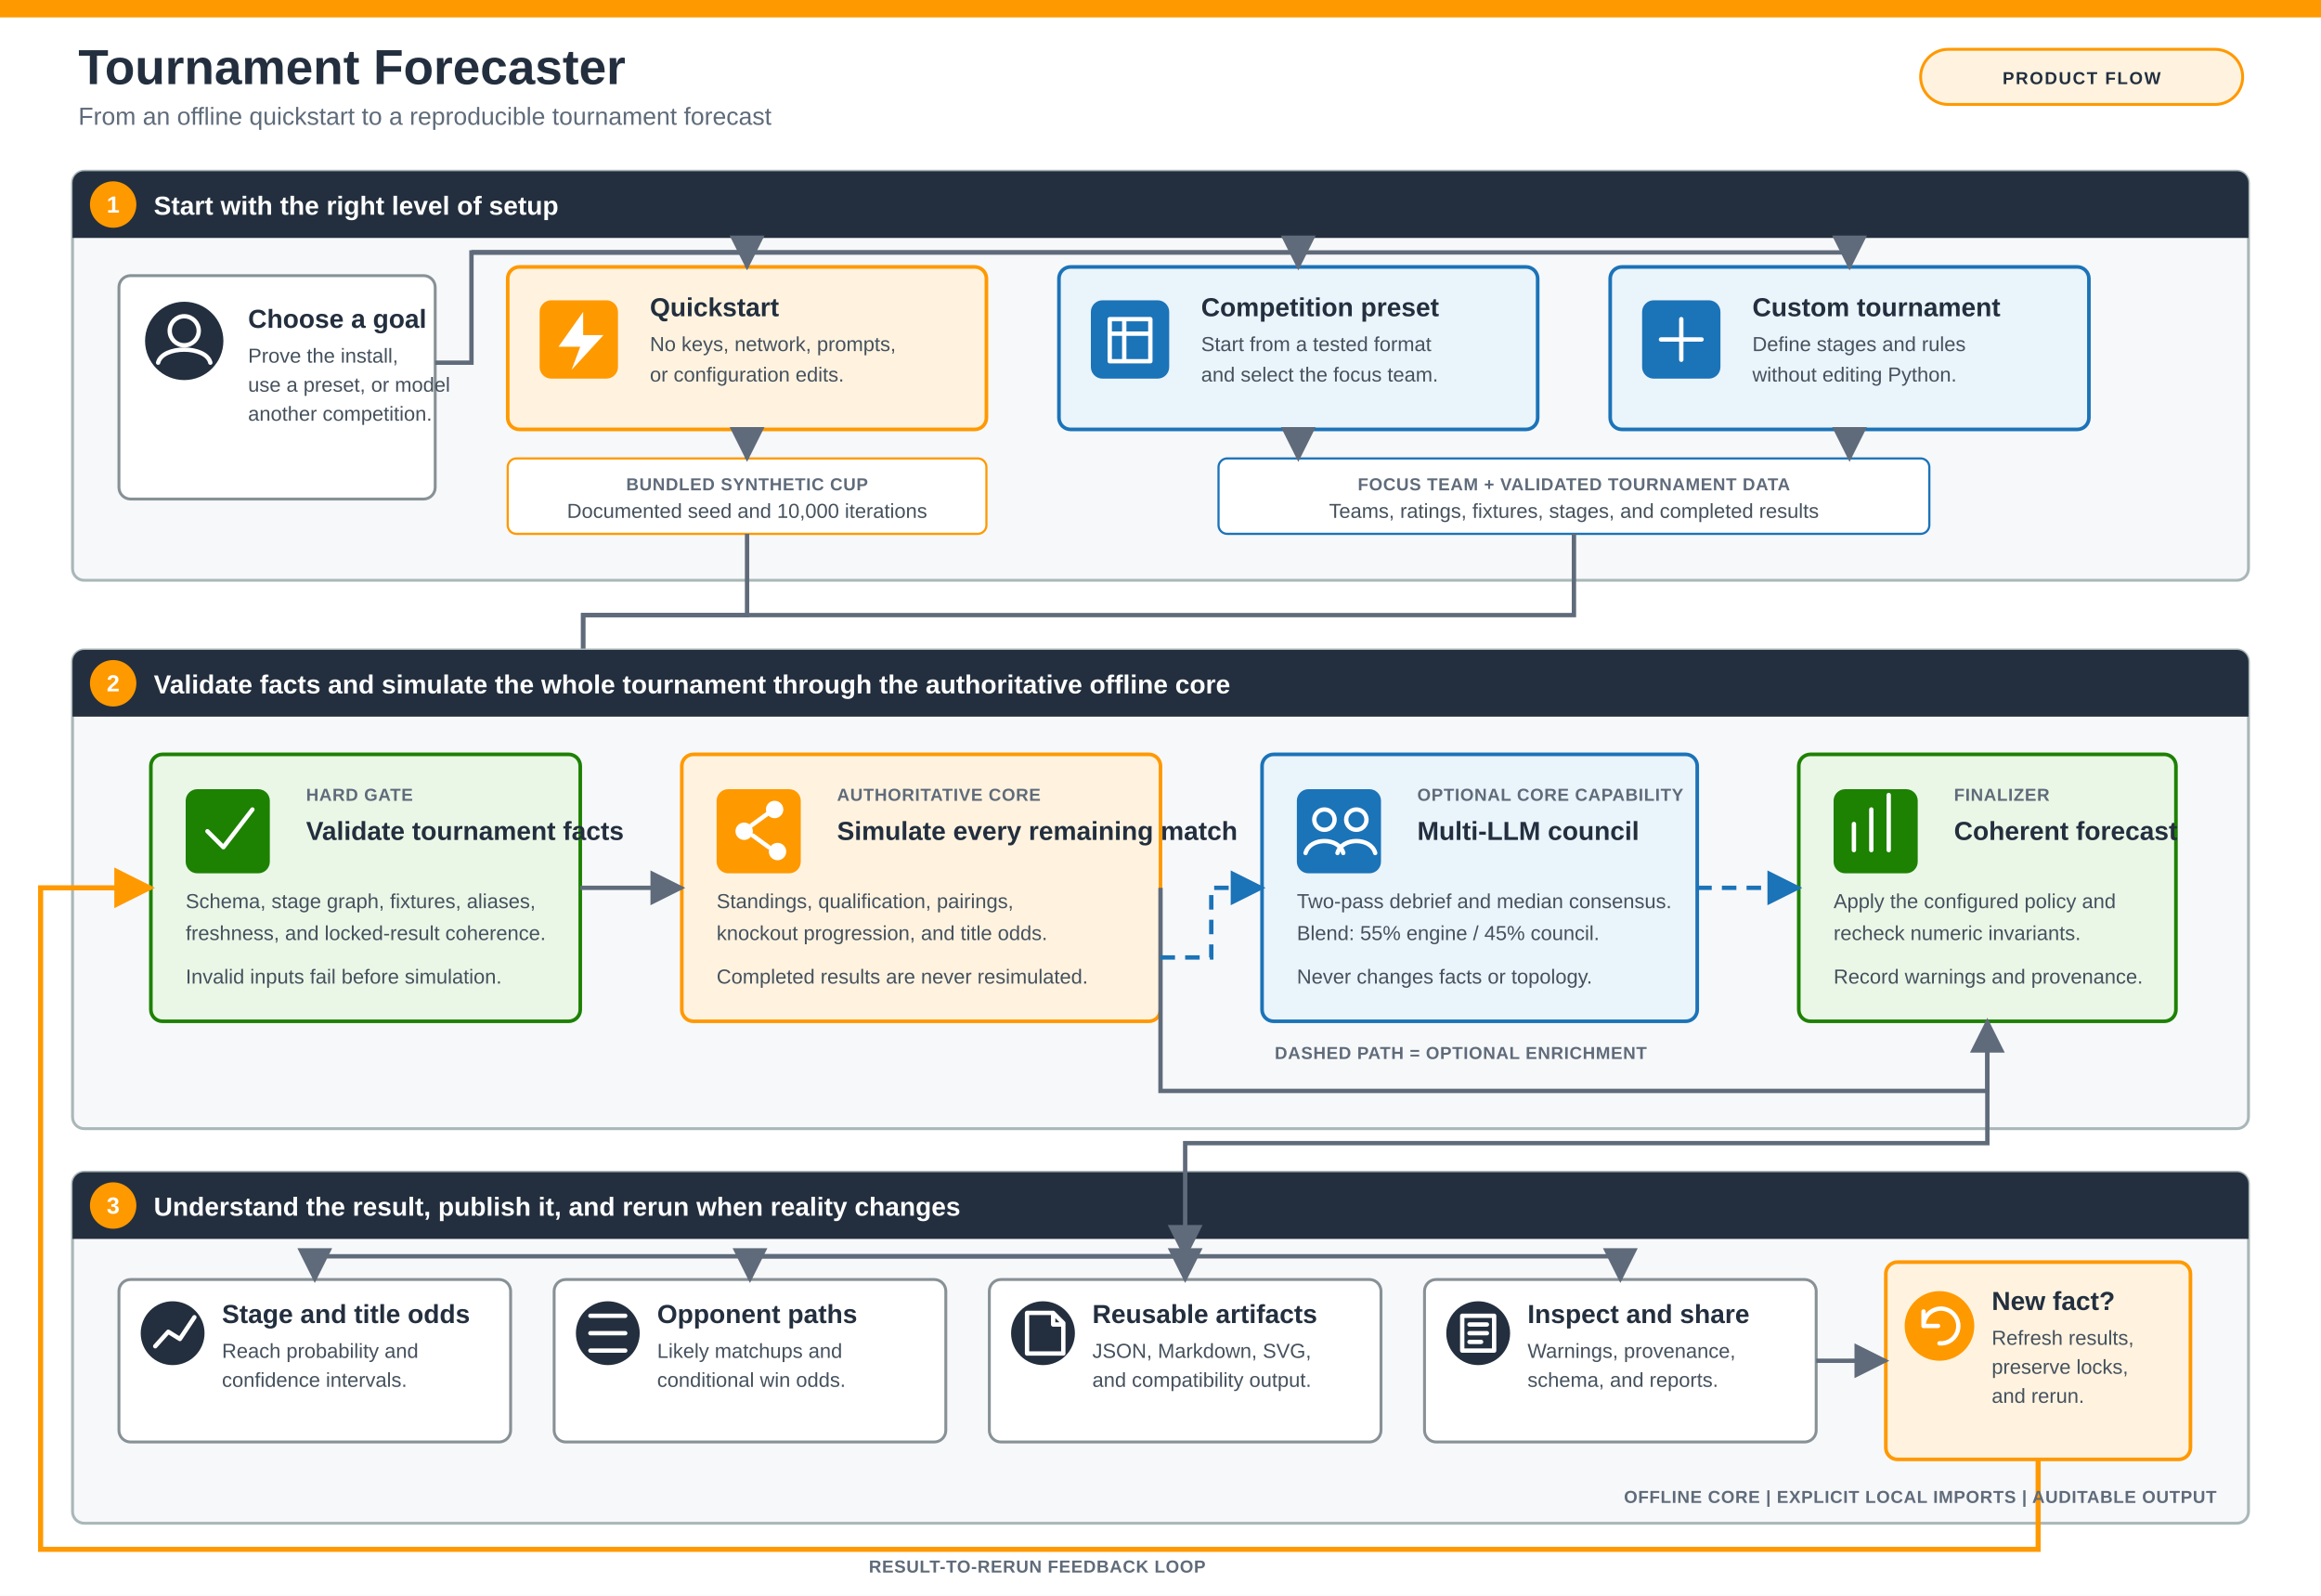
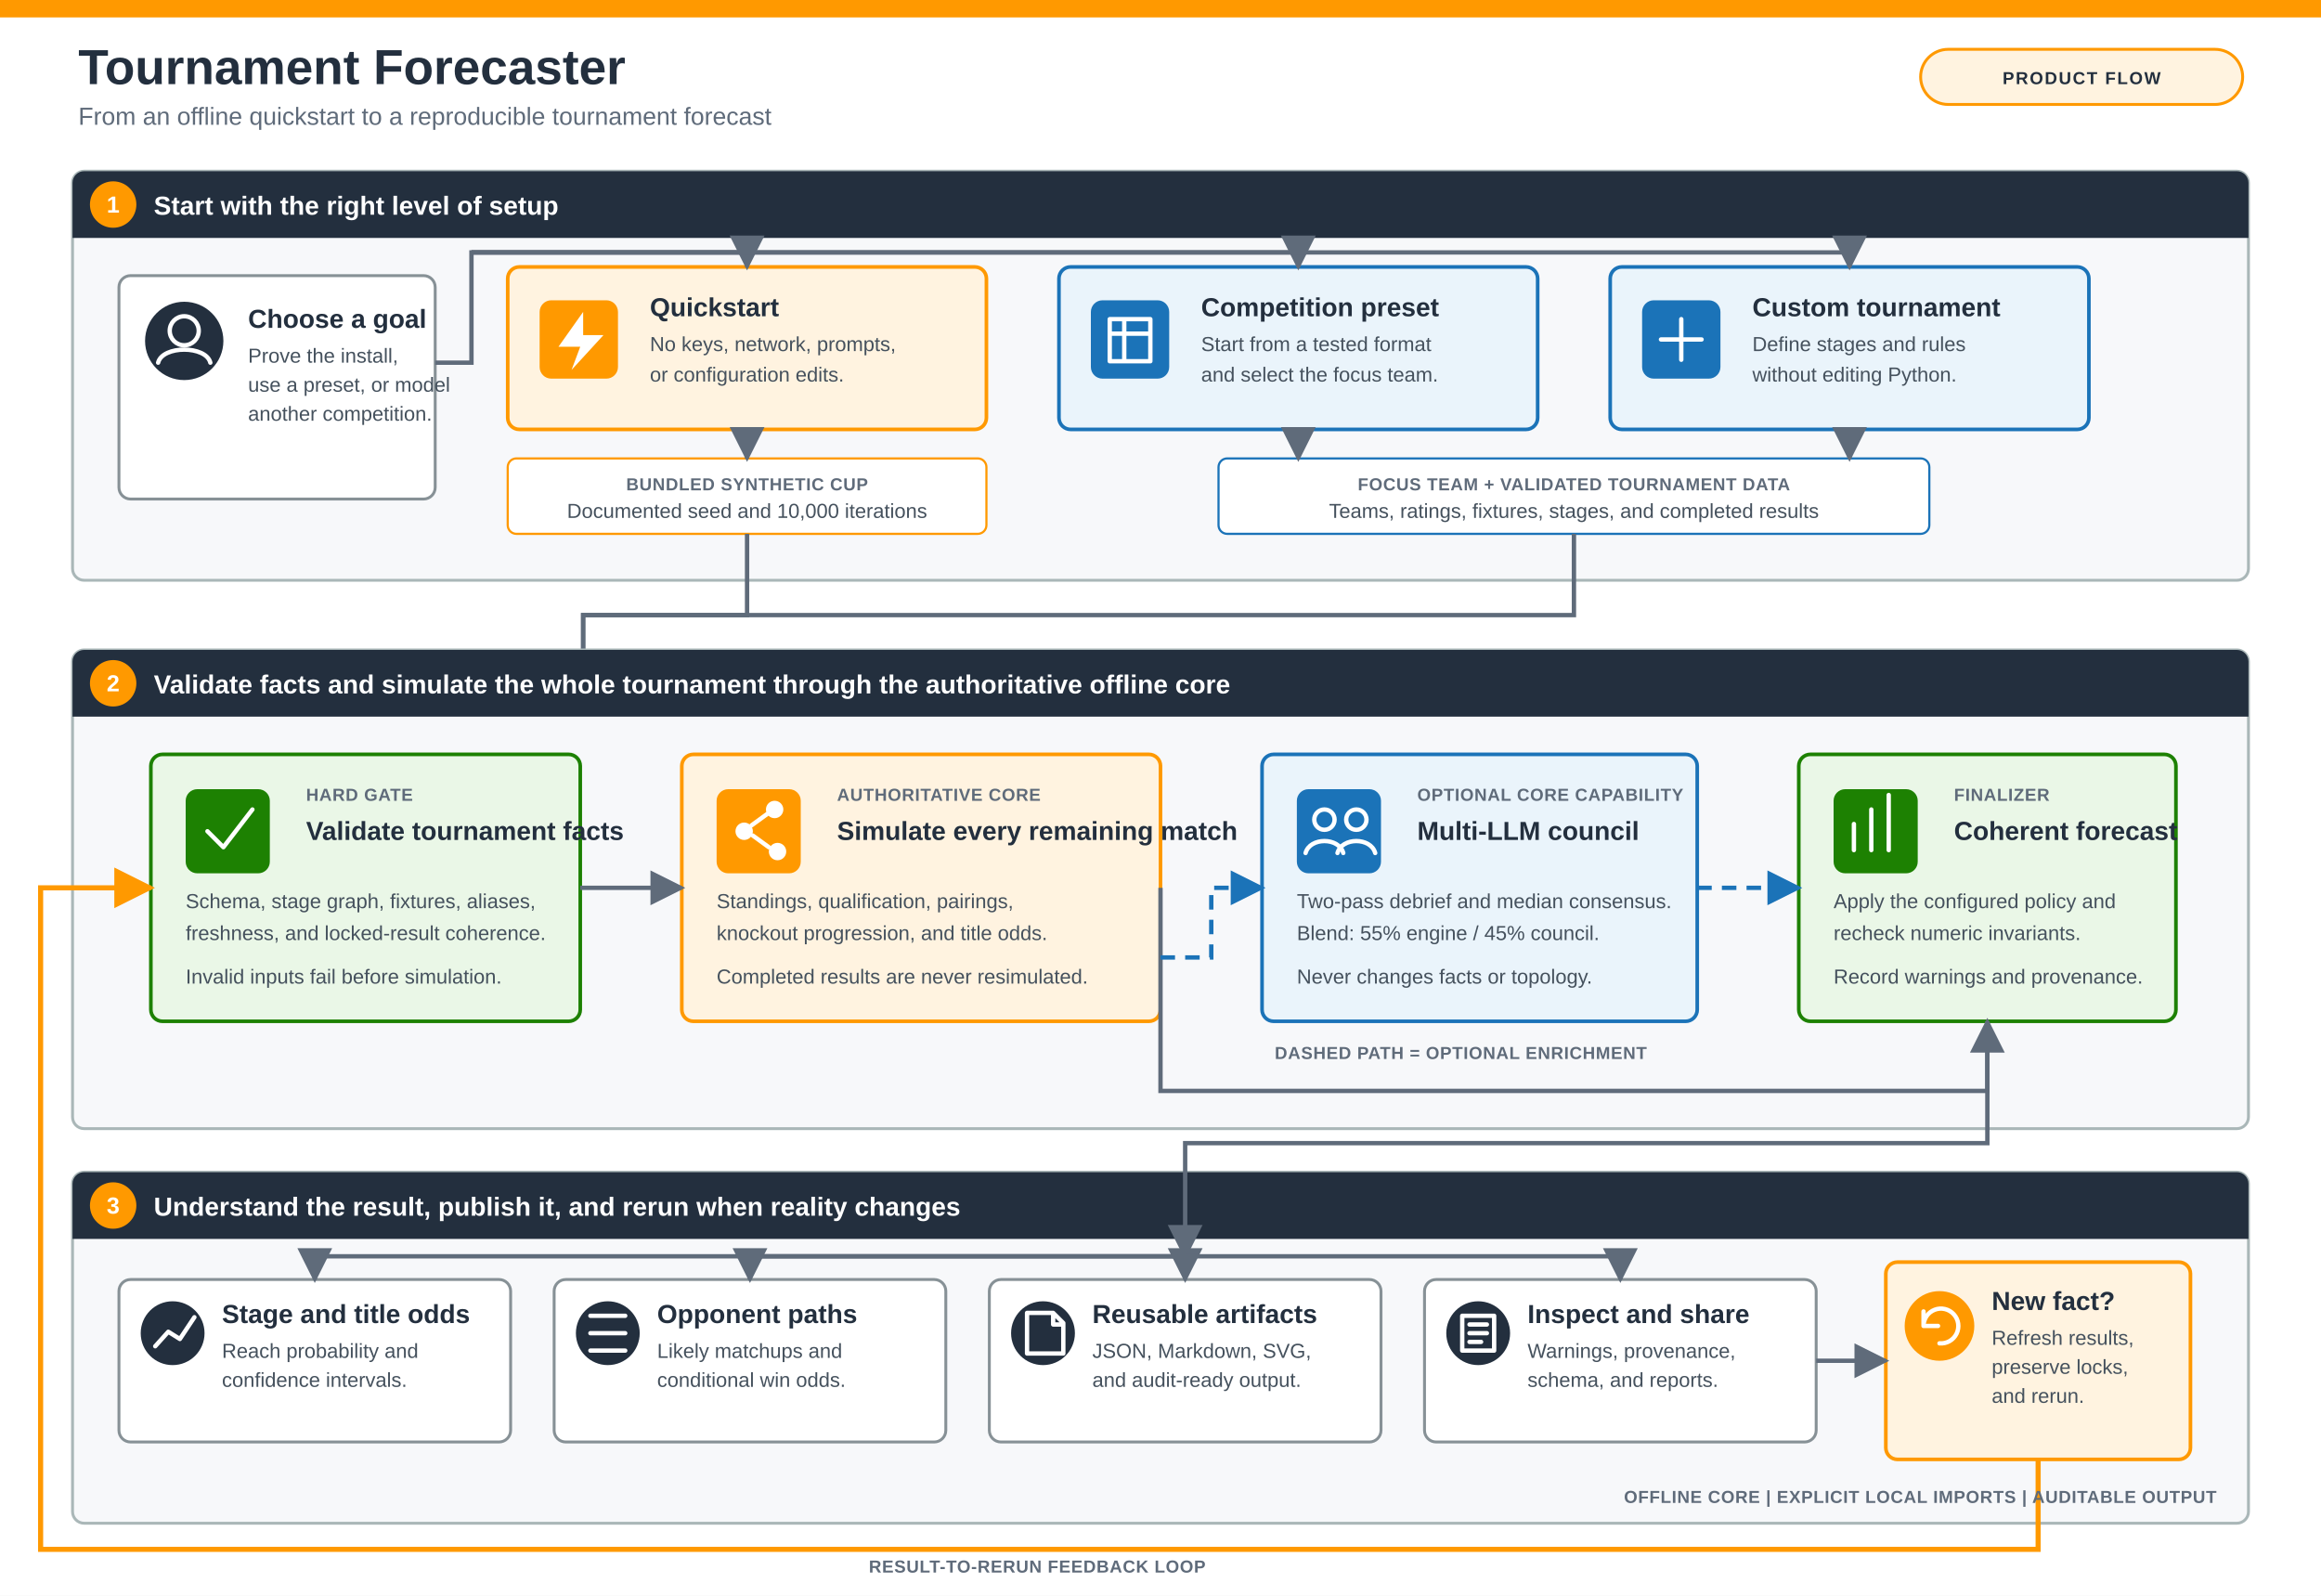
<svg xmlns="http://www.w3.org/2000/svg" width="1600" height="1100" viewBox="0 0 1600 1100" role="img" aria-labelledby="title desc">
  <defs>
    <style>
      .canvas { fill: #ffffff; }
      .zone { fill: #f7f8fa; stroke: #aab7b8; stroke-width: 2; }
      .zone-head { fill: #232f3e; }
      .card { fill: #ffffff; stroke: #879196; stroke-width: 2; }
      .card-orange { fill: #fff3e0; stroke: #ff9900; stroke-width: 2.5; }
      .card-blue { fill: #eaf4fb; stroke: #1b73b8; stroke-width: 2.5; }
      .card-green { fill: #eaf7e7; stroke: #1d8102; stroke-width: 2.5; }
      .icon-bg { fill: #232f3e; }
      .icon-orange { fill: #ff9900; }
      .icon-blue { fill: #1b73b8; }
      .icon-green { fill: #1d8102; }
      .title { font: 700 34px Arial, Helvetica, sans-serif; fill: #232f3e; }
      .subtitle { font: 400 17px Arial, Helvetica, sans-serif; fill: #5f6b7a; }
      .zone-title { font: 700 18px Arial, Helvetica, sans-serif; fill: #ffffff; }
      .card-title { font: 700 18px Arial, Helvetica, sans-serif; fill: #232f3e; }
      .body { font: 400 14px Arial, Helvetica, sans-serif; fill: #45515d; }
      .small { font: 600 12px Arial, Helvetica, sans-serif; fill: #5f6b7a; letter-spacing: .4px; }
      .badge { font: 700 12px Arial, Helvetica, sans-serif; fill: #232f3e; letter-spacing: 1px; }
      .step-text { font: 700 16px Arial, Helvetica, sans-serif; fill: #ffffff; text-anchor: middle; dominant-baseline: central; }
      .flow { fill: none; stroke: #5f6b7a; stroke-width: 3; marker-end: url(#arrow); }
      .flow-optional { fill: none; stroke: #1b73b8; stroke-width: 3; stroke-dasharray: 10 7; marker-end: url(#arrow-blue); }
      .flow-loop { fill: none; stroke: #ff9900; stroke-width: 3.5; marker-end: url(#arrow-orange); }
      .icon-line { fill: none; stroke: #ffffff; stroke-width: 3; stroke-linecap: round; stroke-linejoin: round; }
    </style>
    <marker id="arrow" viewBox="0 0 10 10" refX="9" refY="5" markerWidth="8" markerHeight="8" orient="auto-start-reverse">
      <path d="M 0 0 L 10 5 L 0 10 z" fill="#5f6b7a" />
    </marker>
    <marker id="arrow-blue" viewBox="0 0 10 10" refX="9" refY="5" markerWidth="8" markerHeight="8" orient="auto-start-reverse">
      <path d="M 0 0 L 10 5 L 0 10 z" fill="#1b73b8" />
    </marker>
    <marker id="arrow-orange" viewBox="0 0 10 10" refX="9" refY="5" markerWidth="8" markerHeight="8" orient="auto-start-reverse">
      <path d="M 0 0 L 10 5 L 0 10 z" fill="#ff9900" />
    </marker>
  </defs>
  <rect class="canvas" x="0" y="0" width="1600" height="1100" />
  <rect x="0" y="0" width="1600" height="12" fill="#ff9900" />
  <text class="title" x="54" y="58">Tournament Forecaster</text>
  <text class="subtitle" x="54" y="86">From an offline quickstart to a reproducible tournament forecast</text>
  <rect x="1324" y="34" width="222" height="38" rx="19" fill="#fff3e0" stroke="#ff9900" stroke-width="2" />
  <text class="badge" x="1435" y="58" text-anchor="middle">PRODUCT FLOW</text>
  <rect class="zone" x="50" y="118" width="1500" height="282" rx="8" />
  <path class="zone-head" d="M58 118 H1542 A8 8 0 0 1 1550 126 V164 H50 V126 A8 8 0 0 1 58 118 Z" />
  <circle cx="78" cy="141" r="16" fill="#ff9900" />
  <text class="step-text" x="78" y="141">1</text>
  <text class="zone-title" x="106" y="148">Start with the right level of setup</text>
  <rect class="card" x="82" y="190" width="218" height="154" rx="8" />
  <circle class="icon-bg" cx="127" cy="235" r="27" />
  <circle class="icon-line" cx="127" cy="228" r="10" />
  <path class="icon-line" d="M109 250 C112 238 142 238 145 250" />
  <text class="card-title" x="171" y="226">Choose a goal</text>
  <text class="body" x="171" y="250">Prove the install,</text>
  <text class="body" x="171" y="270">use a preset, or model</text>
  <text class="body" x="171" y="290">another competition.</text>
  <rect class="card-orange" x="350" y="184" width="330" height="112" rx="8" />
  <rect class="icon-orange" x="372" y="207" width="54" height="54" rx="8" />
  <path d="M402 215 L385 239 H400 L394 255 L416 231 H402 Z" fill="#ffffff" />
  <text class="card-title" x="448" y="218">Quickstart</text>
  <text class="body" x="448" y="242">No keys, network, prompts,</text>
  <text class="body" x="448" y="263">or configuration edits.</text>
  <rect x="350" y="316" width="330" height="52" rx="6" fill="#ffffff" stroke="#ff9900" stroke-width="1.5" />
  <text class="small" x="515" y="338" text-anchor="middle">BUNDLED SYNTHETIC CUP</text>
  <text class="body" x="515" y="357" text-anchor="middle">Documented seed and 10,000 iterations</text>
  <rect class="card-blue" x="730" y="184" width="330" height="112" rx="8" />
  <rect class="icon-blue" x="752" y="207" width="54" height="54" rx="8" />
  <path class="icon-line" d="M765 220 H793 V249 H765 Z M765 230 H793 M775 220 V249" />
  <text class="card-title" x="828" y="218">Competition preset</text>
  <text class="body" x="828" y="242">Start from a tested format</text>
  <text class="body" x="828" y="263">and select the focus team.</text>
  <rect class="card-blue" x="1110" y="184" width="330" height="112" rx="8" />
  <rect class="icon-blue" x="1132" y="207" width="54" height="54" rx="8" />
  <path class="icon-line" d="M1145 234 H1173 M1159 220 V248" />
  <text class="card-title" x="1208" y="218">Custom tournament</text>
  <text class="body" x="1208" y="242">Define stages and rules</text>
  <text class="body" x="1208" y="263">without editing Python.</text>
  <rect x="840" y="316" width="490" height="52" rx="6" fill="#ffffff" stroke="#1b73b8" stroke-width="1.5" />
  <text class="small" x="1085" y="338" text-anchor="middle">FOCUS TEAM + VALIDATED TOURNAMENT DATA</text>
  <text class="body" x="1085" y="357" text-anchor="middle">Teams, ratings, fixtures, stages, and completed results</text>
  <path class="flow" d="M300 250 H325 V174 H515 V184" />
  <path class="flow" d="M325 174 H895 V184" />
  <path class="flow" d="M325 174 H1275 V184" />
  <path class="flow" d="M515 296 V316" />
  <path class="flow" d="M895 296 V316" />
  <path class="flow" d="M1275 296 V316" />
  <path class="flow" d="M515 368 V424 H402 V478" />
  <path class="flow" d="M1085 368 V424 H402 V478" />
  <rect class="zone" x="50" y="448" width="1500" height="330" rx="8" />
  <path class="zone-head" d="M58 448 H1542 A8 8 0 0 1 1550 456 V494 H50 V456 A8 8 0 0 1 58 448 Z" />
  <circle cx="78" cy="471" r="16" fill="#ff9900" />
  <text class="step-text" x="78" y="471">2</text>
  <text class="zone-title" x="106" y="478">Validate facts and simulate the whole tournament through the authoritative offline core</text>
  <rect class="card-green" x="104" y="520" width="296" height="184" rx="8" />
  <rect class="icon-green" x="128" y="544" width="58" height="58" rx="8" />
  <path class="icon-line" d="M143 573 L154 584 L174 558" />
  <text class="small" x="211" y="552">HARD GATE</text>
  <text class="card-title" x="211" y="579">Validate tournament facts</text>
  <text class="body" x="128" y="626">Schema, stage graph, fixtures, aliases,</text>
  <text class="body" x="128" y="648">freshness, and locked-result coherence.</text>
  <text class="body" x="128" y="678">Invalid inputs fail before simulation.</text>
  <rect class="card-orange" x="470" y="520" width="330" height="184" rx="8" />
  <rect class="icon-orange" x="494" y="544" width="58" height="58" rx="8" />
  <circle cx="513" cy="573" r="6" fill="#ffffff" />
  <circle cx="534" cy="558" r="6" fill="#ffffff" />
  <circle cx="536" cy="587" r="6" fill="#ffffff" />
  <path class="icon-line" d="M518 569 L529 561 M519 576 L530 584" />
  <text class="small" x="577" y="552">AUTHORITATIVE CORE</text>
  <text class="card-title" x="577" y="579">Simulate every remaining match</text>
  <text class="body" x="494" y="626">Standings, qualification, pairings,</text>
  <text class="body" x="494" y="648">knockout progression, and title odds.</text>
  <text class="body" x="494" y="678">Completed results are never resimulated.</text>
  <rect class="card-blue" x="870" y="520" width="300" height="184" rx="8" />
  <rect class="icon-blue" x="894" y="544" width="58" height="58" rx="8" />
  <circle class="icon-line" cx="913" cy="565" r="7" />
  <circle class="icon-line" cx="935" cy="565" r="7" />
  <path class="icon-line" d="M900 588 C903 577 923 577 926 588 M922 588 C925 577 945 577 948 588" />
  <text class="small" x="977" y="552">OPTIONAL CORE CAPABILITY</text>
  <text class="card-title" x="977" y="579">Multi-LLM council</text>
  <text class="body" x="894" y="626">Two-pass debrief and median consensus.</text>
  <text class="body" x="894" y="648">Blend: 55% engine / 45% council.</text>
  <text class="body" x="894" y="678">Never changes facts or topology.</text>
  <rect class="card-green" x="1240" y="520" width="260" height="184" rx="8" />
  <rect class="icon-green" x="1264" y="544" width="58" height="58" rx="8" />
  <path class="icon-line" d="M1278 586 V568 M1290 586 V558 M1302 586 V548" />
  <text class="small" x="1347" y="552">FINALIZER</text>
  <text class="card-title" x="1347" y="579">Coherent forecast</text>
  <text class="body" x="1264" y="626">Apply the configured policy and</text>
  <text class="body" x="1264" y="648">recheck numeric invariants.</text>
  <text class="body" x="1264" y="678">Record warnings and provenance.</text>
  <path class="flow" d="M400 612 H470" />
  <path class="flow" d="M800 612 V752 H1370 V704" />
  <path class="flow-optional" d="M800 660 H835 V612 H870" />
  <path class="flow-optional" d="M1170 612 H1240" />
  <text class="small" x="1007" y="730" text-anchor="middle" fill="#1b73b8">DASHED PATH = OPTIONAL ENRICHMENT</text>
  <rect class="zone" x="50" y="808" width="1500" height="242" rx="8" />
  <path class="zone-head" d="M58 808 H1542 A8 8 0 0 1 1550 816 V854 H50 V816 A8 8 0 0 1 58 808 Z" />
  <circle cx="78" cy="831" r="16" fill="#ff9900" />
  <text class="step-text" x="78" y="831">3</text>
  <text class="zone-title" x="106" y="838">Understand the result, publish it, and rerun when reality changes</text>
  <rect class="card" x="82" y="882" width="270" height="112" rx="8" />
  <circle class="icon-bg" cx="119" cy="919" r="22" />
  <path class="icon-line" d="M107 928 L116 918 L124 923 L134 908" />
  <text class="card-title" x="153" y="912">Stage and title odds</text>
  <text class="body" x="153" y="936">Reach probability and</text>
  <text class="body" x="153" y="956">confidence intervals.</text>
  <rect class="card" x="382" y="882" width="270" height="112" rx="8" />
  <circle class="icon-bg" cx="419" cy="919" r="22" />
  <path class="icon-line" d="M407 907 H431 M407 919 H431 M407 931 H431" />
  <text class="card-title" x="453" y="912">Opponent paths</text>
  <text class="body" x="453" y="936">Likely matchups and</text>
  <text class="body" x="453" y="956">conditional win odds.</text>
  <rect class="card" x="682" y="882" width="270" height="112" rx="8" />
  <circle class="icon-bg" cx="719" cy="919" r="22" />
  <path class="icon-line" d="M708 905 H726 L733 912 V933 H708 Z M726 905 V913 H733" />
  <text class="card-title" x="753" y="912">Reusable artifacts</text>
  <text class="body" x="753" y="936">JSON, Markdown, SVG,</text>
-   <text class="body" x="753" y="956">and compatibility output.</text>
+   <text class="body" x="753" y="956">and audit-ready output.</text>
  <rect class="card" x="982" y="882" width="270" height="112" rx="8" />
  <circle class="icon-bg" cx="1019" cy="919" r="22" />
  <path class="icon-line" d="M1008 907 H1030 V931 H1008 Z M1013 913 H1025 M1013 919 H1025 M1013 925 H1021" />
  <text class="card-title" x="1053" y="912">Inspect and share</text>
  <text class="body" x="1053" y="936">Warnings, provenance,</text>
  <text class="body" x="1053" y="956">schema, and reports.</text>
  <rect class="card-orange" x="1300" y="870" width="210" height="136" rx="8" />
  <circle class="icon-orange" cx="1337" cy="914" r="24" />
  <path class="icon-line" d="M1326 914 A12 12 0 1 1 1337 926 M1326 914 L1326 904 M1326 914 L1336 914" />
  <text class="card-title" x="1373" y="903">New fact?</text>
  <text class="body" x="1373" y="927">Refresh results,</text>
  <text class="body" x="1373" y="947">preserve locks,</text>
  <text class="body" x="1373" y="967">and rerun.</text>
  <path class="flow" d="M1370 704 V788 H817 V866" />
  <circle cx="817" cy="866" r="5" fill="#232f3e" />
  <path class="flow" d="M817 866 H217 V882" />
  <path class="flow" d="M817 866 H517 V882" />
  <path class="flow" d="M817 866 V882" />
  <path class="flow" d="M817 866 H1117 V882" />
  <path class="flow" d="M1252 938 H1300" />
  <path class="flow-loop" d="M1405 1006 V1068 H28 V612 H104" />
  <text class="small" x="715" y="1084" text-anchor="middle" fill="#b15f00">RESULT-TO-RERUN FEEDBACK LOOP</text>
  <text class="small" x="1528" y="1036" text-anchor="end">OFFLINE CORE | EXPLICIT LOCAL IMPORTS | AUDITABLE OUTPUT</text>
</svg>
